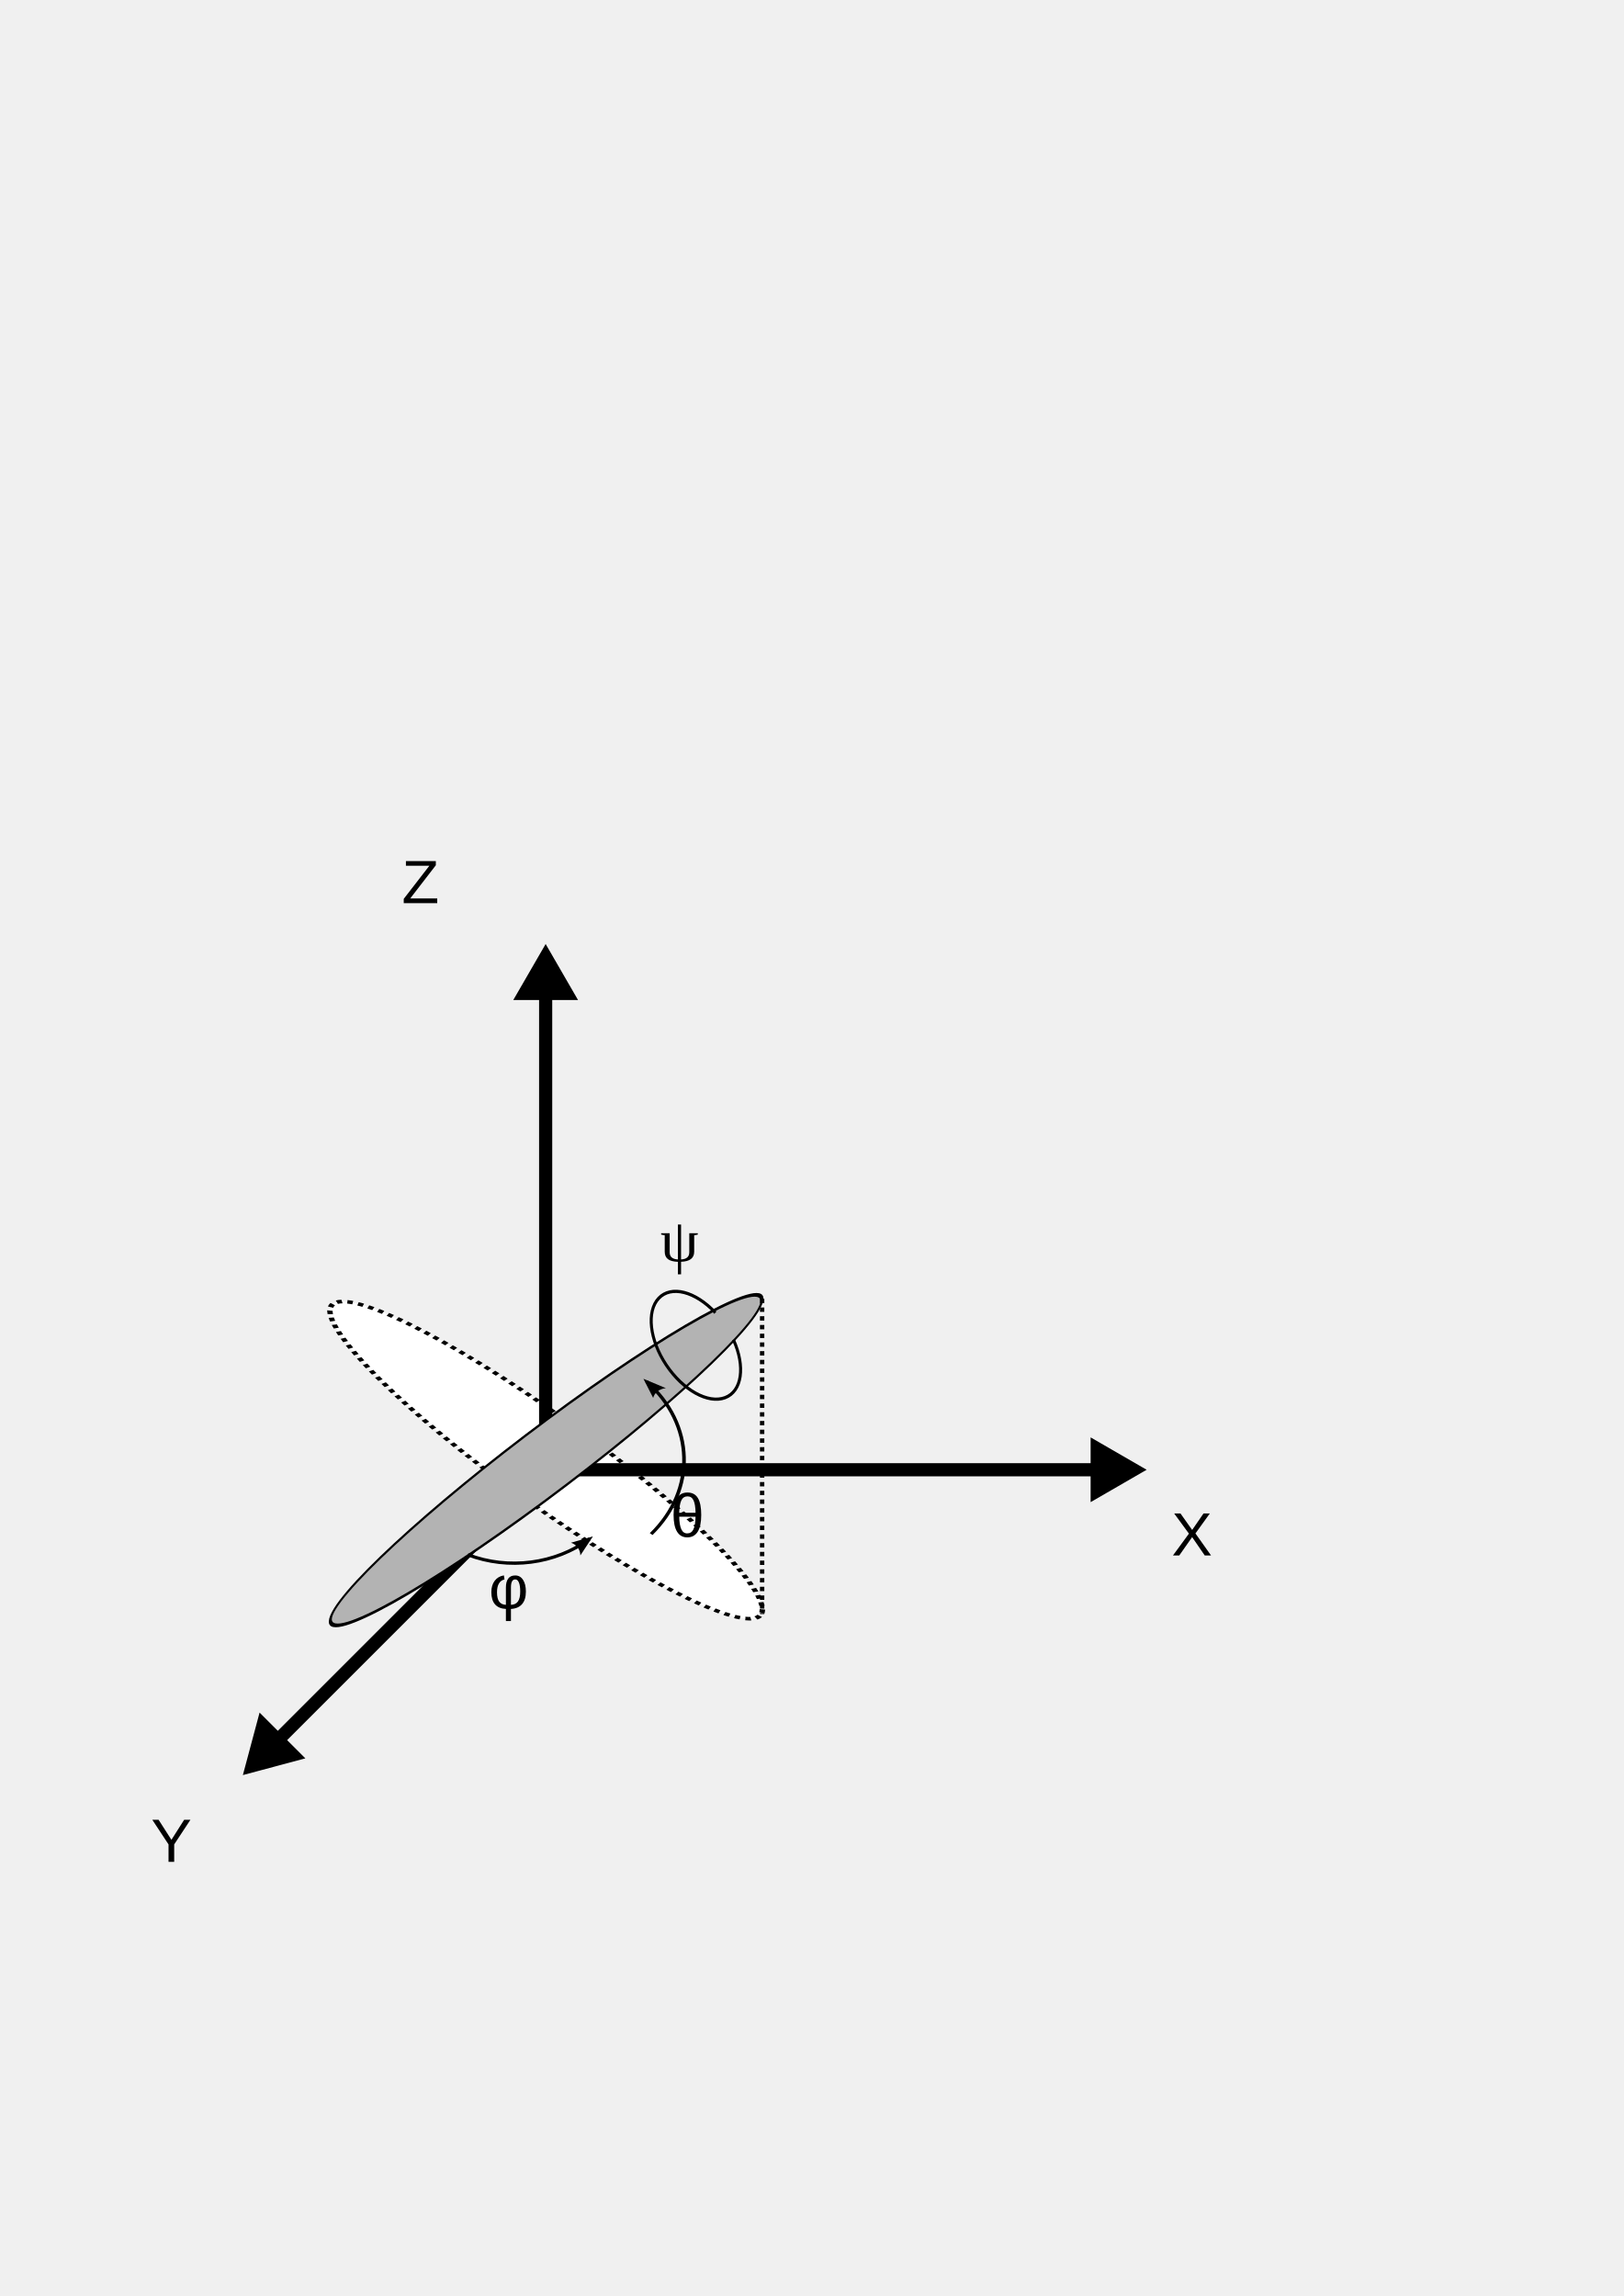
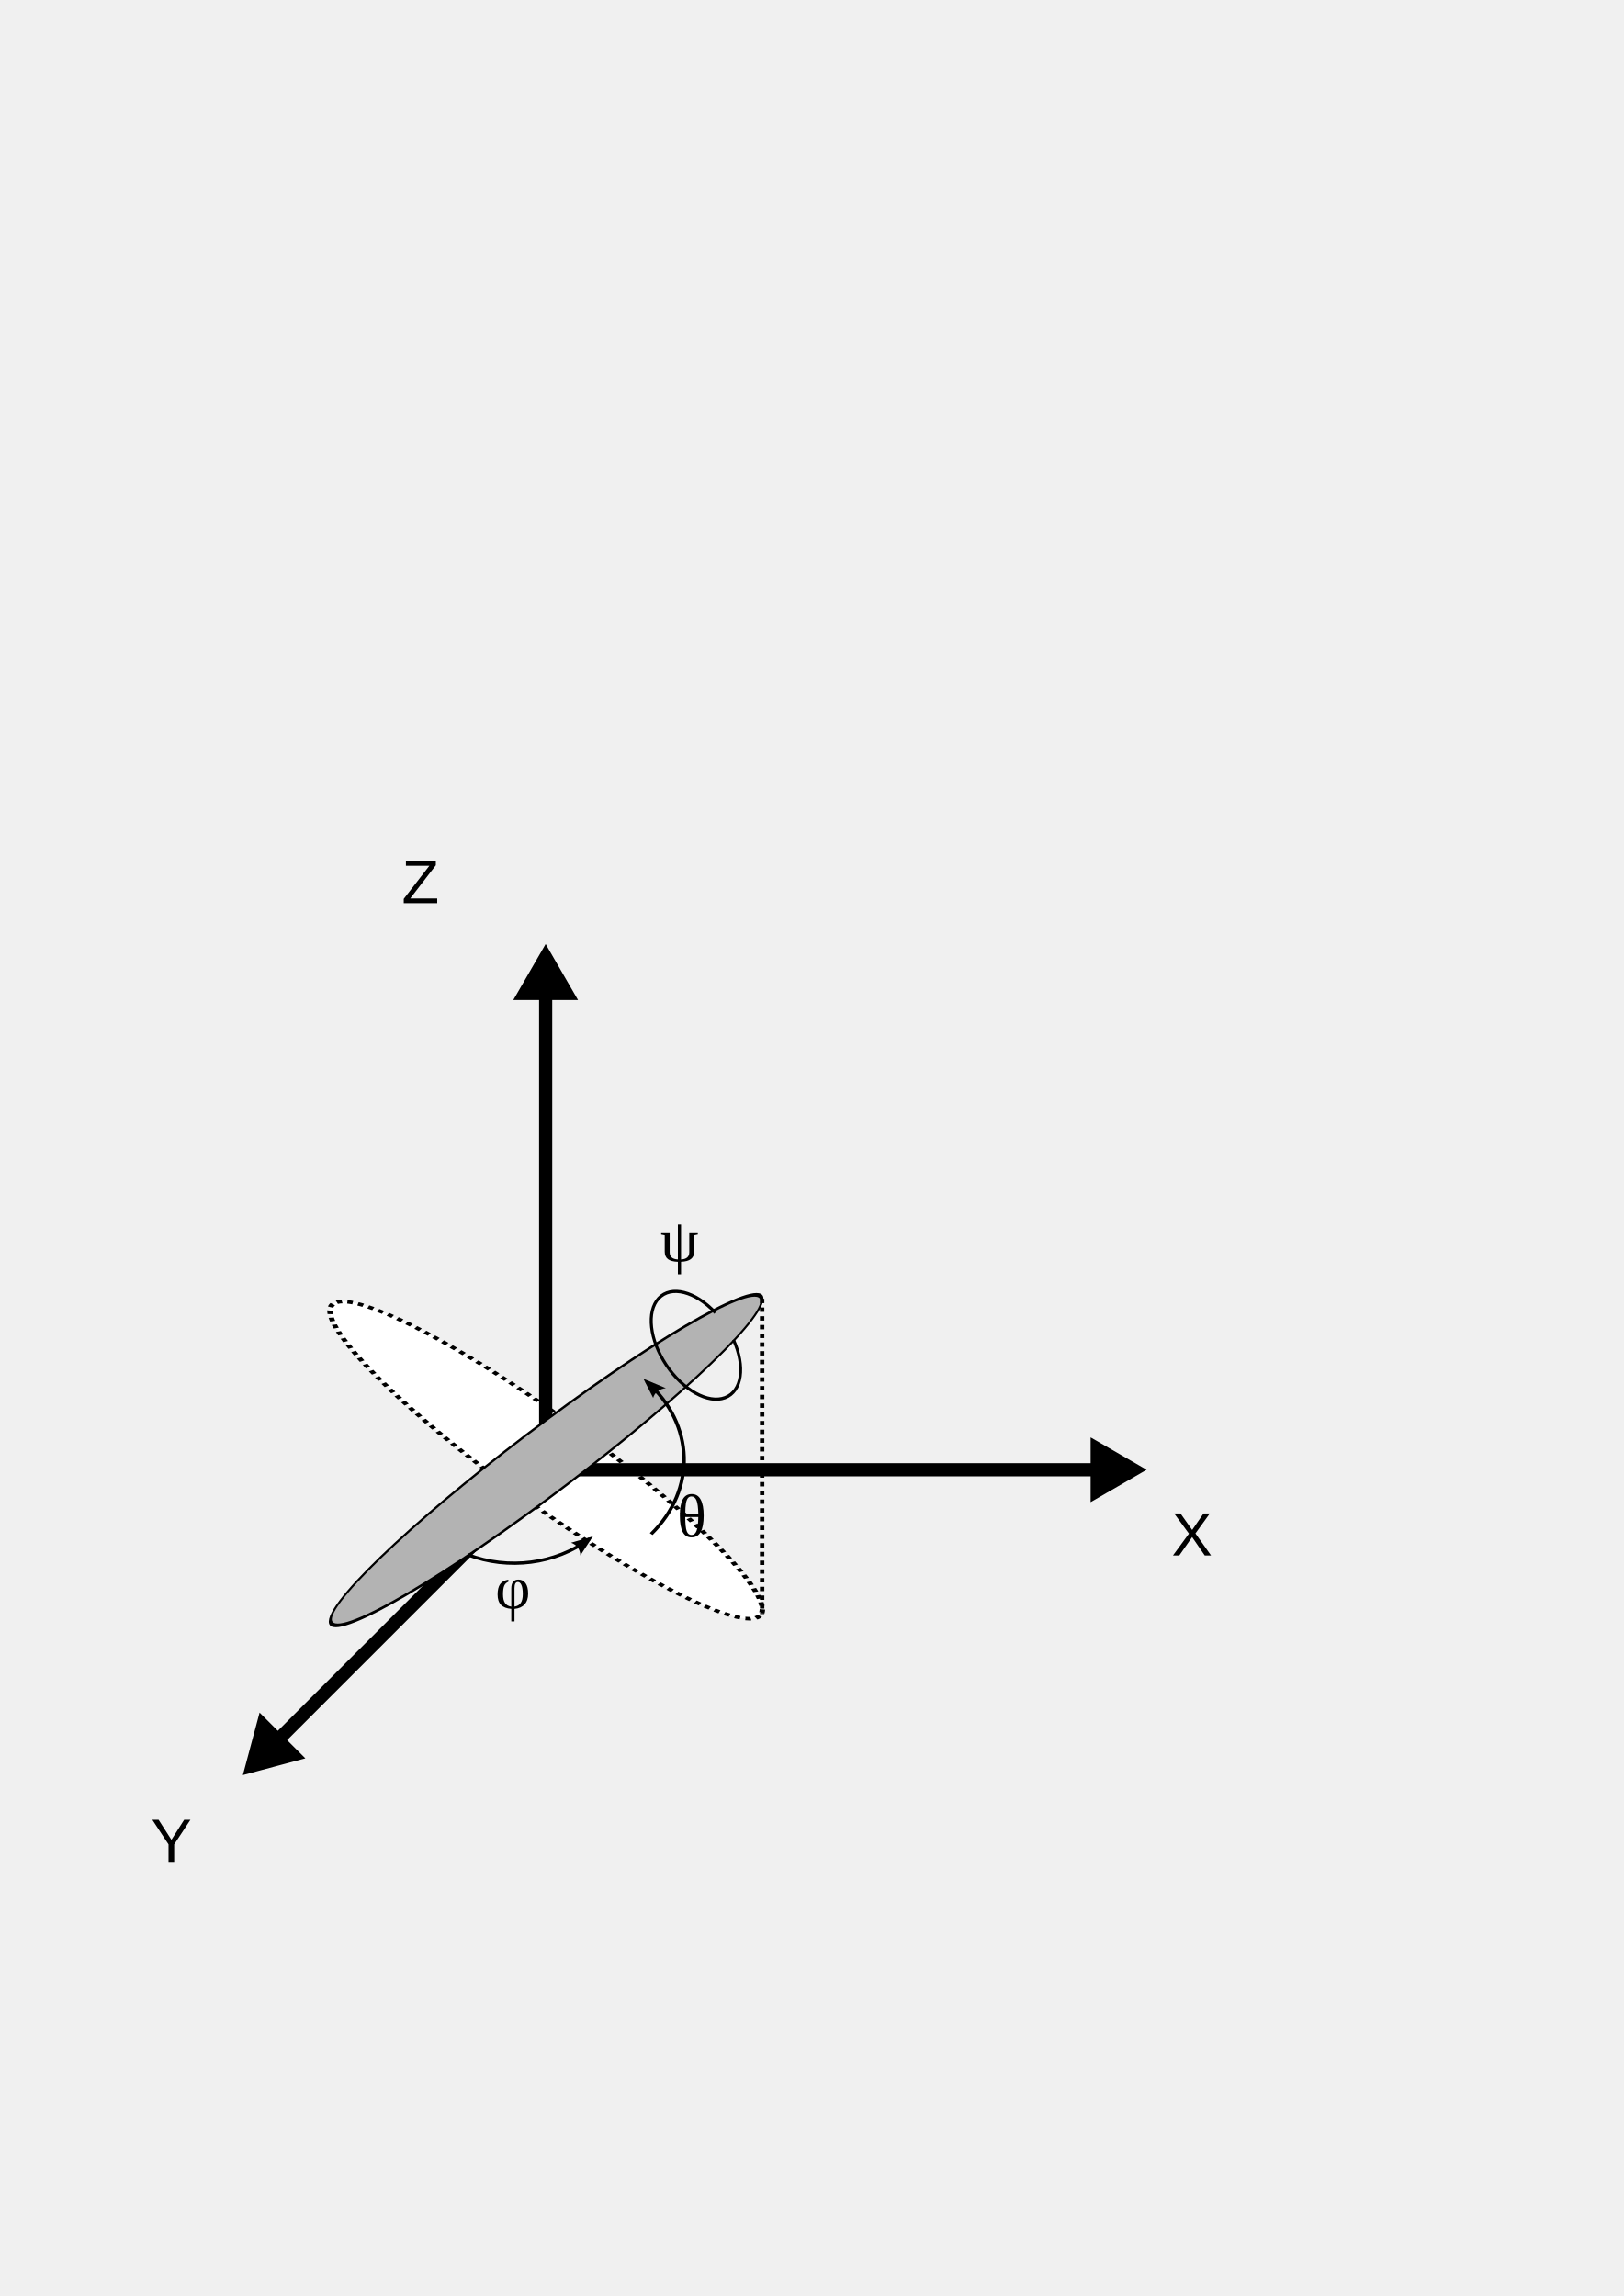
<svg xmlns="http://www.w3.org/2000/svg" width="744.094" height="1052.362" id="svg8241" version="1.1">
  <defs id="defs8243">
    <marker orient="auto" refY="0.0" refX="0.0" id="Arrow2Mend" style="overflow:visible;">
      <path id="path5526" style="fill-rule:evenodd;stroke-width:0.625;stroke-linejoin:round;" d="M 8.719,4.034 L -2.207,0.016 L 8.719,-4.002 C 6.973,-1.63 6.983,1.616 8.719,4.034 z " transform="scale(0.6) rotate(180) translate(0,0)" />
    </marker>
    <marker orient="auto" refY="0.0" refX="0.0" id="Arrow2Mstart" style="overflow:visible">
      <path id="path5523" style="fill-rule:evenodd;stroke-width:0.625;stroke-linejoin:round" d="M 8.719,4.034 L -2.207,0.016 L 8.719,-4.002 C 6.973,-1.63 6.983,1.616 8.719,4.034 z " transform="scale(0.6) translate(0,0)" />
    </marker>
    <marker orient="auto" refY="0.0" refX="0.0" id="TriangleOutM" style="overflow:visible">
      <path id="path5644" d="M 5.77,0.0 L -2.88,5.0 L -2.88,-5.0 L 5.77,0.0 z " style="fill-rule:evenodd;stroke:#000000;stroke-width:1.0pt" transform="scale(0.4)" />
    </marker>
    <marker orient="auto" refY="0.0" refX="0.0" id="TriangleInM" style="overflow:visible">
      <path id="path5635" d="M 5.77,0.0 L -2.88,5.0 L -2.88,-5.0 L 5.77,0.0 z " style="fill-rule:evenodd;stroke:#000000;stroke-width:1.0pt" transform="scale(-0.4)" />
    </marker>
  </defs>
  <g id="layer1">
    <path style="fill:#ffffff;fill-opacity:1;stroke:#000000;stroke-width:2.039;stroke-miterlimit:4;stroke-opacity:1;stroke-dasharray:2.039,2.039;stroke-dashoffset:0" id="path9697" d="m 174.756,703.354 a 22.223,113.642 0 1 1 -44.447,0 22.223,113.642 0 1 1 44.447,0 z" transform="matrix(0.863142,-0.4868337,0.8552652,0.6324902,-482.9342,298.6374)" />
    <path style="fill:#ffffff;fill-opacity:0;stroke:#000000;stroke-width:6.027;stroke-miterlimit:4;stroke-opacity:1;stroke-dasharray:none;stroke-dashoffset:0;marker-start:url(#TriangleInM);marker-end:url(#TriangleOutM)" d="m 250.058,449.806 0,223.852 258.291,0" id="path9139" />
    <path style="fill:#000000;fill-opacity:1;stroke:#000000;stroke-width:6.027;stroke-miterlimit:4;stroke-opacity:1;stroke-dasharray:none;stroke-dashoffset:0;marker-end:url(#TriangleOutM)" d="M 249.709,675.188 123.406,801.491" id="path9511" />
    <path style="fill:#b3b3b3;fill-opacity:1;stroke:#000000;stroke-width:1.584;stroke-miterlimit:4;stroke-opacity:1;stroke-dasharray:none;stroke-dashoffset:0" id="path9697-6" d="m 174.756,703.354 a 22.223,113.642 0 1 1 -44.447,0 22.223,113.642 0 1 1 44.447,0 z" transform="matrix(0.02823122,-0.8470463,0.8702511,-0.6455642,-366.123,1252.507)" />
    <path style="fill:#aaeeff;fill-opacity:0;stroke:#000000;stroke-width:1.442;stroke-miterlimit:4;stroke-opacity:1;stroke-dasharray:none;stroke-dashoffset:0;marker-start:url(#Arrow2Mstart)" id="path9723" d="m 237.261,730.005 a 55.714,55.714 0 0 1 -50.804,-53.735" transform="matrix(-0.8505727,-0.6319113,0.7660793,-0.702614,-61.06718,1296.111)" />
-     <text xml:space="preserve" style="font-size:28px;font-style:normal;font-variant:normal;font-weight:normal;font-stretch:normal;text-align:center;line-height:125%;letter-spacing:0px;word-spacing:0px;text-anchor:middle;fill:#000000;fill-opacity:1;stroke:none;font-family:Arial;-inkscape-font-specification:Arial" x="252.538" y="737.195" id="text9745">
+     <text xml:space="preserve" style="font-size:28px;font-style:normal;font-variant:normal;font-weight:normal;font-stretch:normal;text-align:center;line-height:125%;letter-spacing:0px;word-spacing:0px;text-anchor:middle;fill:#000000;fill-opacity:1;stroke:none;font-family:Times New Roman;-inkscape-font-specification:Times New Roman" x="252.538" y="737.195" id="text9745">
      <tspan id="tspan9747" x="252.538" y="737.195">φ</tspan>
    </text>
-     <text xml:space="preserve" style="font-size:28px;font-style:normal;font-variant:normal;font-weight:normal;font-stretch:normal;text-align:center;line-height:125%;letter-spacing:0px;word-spacing:0px;text-anchor:middle;fill:#000000;fill-opacity:1;stroke:none;font-family:Arial;-inkscape-font-specification:Arial" x="334.459" y="704.37" id="text9749">
+     <text xml:space="preserve" style="font-size:28px;font-style:normal;font-variant:normal;font-weight:normal;font-stretch:normal;text-align:center;line-height:125%;letter-spacing:0px;word-spacing:0px;text-anchor:middle;fill:#000000;fill-opacity:1;stroke:none;font-family:Times New Roman;-inkscape-font-specification:Times New Roman" x="334.459" y="704.37" id="text9749">
      <tspan id="tspan9751" x="334.459" y="704.37">θ</tspan>
    </text>
    <path style="fill:#ff0000;fill-opacity:0;stroke:#000000;stroke-width:1.5;stroke-miterlimit:4;stroke-opacity:1;stroke-dasharray:none;stroke-dashoffset:0;marker-mid:url(#Arrow2Mend)" id="path9755" d="m 340.657,591.157 a 28.571,17.5 0 1 1 -15.409,-0.524" transform="matrix(0.5626766,0.785855,-0.7258533,0.5897429,573.5409,-2.247512)" />
    <path style="fill:#ff0000;fill-opacity:0;stroke:#000000;stroke-width:1.5;stroke-miterlimit:4;stroke-opacity:1;stroke-dasharray:none;stroke-dashoffset:0;marker-start:url(#Arrow2Mstart)" id="path9951" d="m 270.137,705.377 a 54.801,49.75 0 0 1 -55.737,7.229" />
    <text xml:space="preserve" style="font-size:28px;font-style:normal;font-variant:normal;font-weight:normal;font-stretch:normal;text-align:center;line-height:125%;letter-spacing:0px;word-spacing:0px;text-anchor:middle;fill:#000000;fill-opacity:1;stroke:none;font-family:Arial;-inkscape-font-specification:Arial" x="212.132" y="413.946" id="text9953">
      <tspan id="tspan9955" x="212.132" y="413.946">Z</tspan>
    </text>
    <text xml:space="preserve" style="font-size:28px;font-style:normal;font-variant:normal;font-weight:normal;font-stretch:normal;text-align:center;line-height:125%;letter-spacing:0px;word-spacing:0px;text-anchor:middle;fill:#000000;fill-opacity:1;stroke:none;font-family:Arial;-inkscape-font-specification:Arial" x="97.985" y="853.362" id="text9957">
      <tspan id="tspan9959" x="97.985" y="853.362">Y</tspan>
    </text>
    <text xml:space="preserve" style="font-size:28px;font-style:normal;font-variant:normal;font-weight:normal;font-stretch:normal;text-align:center;line-height:125%;letter-spacing:0px;word-spacing:0px;text-anchor:middle;fill:#000000;fill-opacity:1;stroke:none;font-family:Arial;-inkscape-font-specification:Arial" x="565.685" y="712.951" id="text9961">
      <tspan id="tspan9963" x="565.685" y="712.951">X</tspan>
    </text>
    <text xml:space="preserve" style="font-size:28px;font-style:normal;font-variant:normal;font-weight:normal;font-stretch:normal;text-align:center;line-height:125%;letter-spacing:0px;word-spacing:0px;text-anchor:middle;fill:#000000;fill-opacity:1;stroke:none;font-family:Times New Roman;-inkscape-font-specification:Times New Roman" x="328.873" y="578.091" id="text9969">
      <tspan id="tspan9971" x="328.873" y="578.091">ψ</tspan>
    </text>
    <path style="fill:#000000;fill-opacity:0;stroke:#000000;stroke-width:2;stroke-miterlimit:4;stroke-opacity:1;stroke-dasharray:2,2;stroke-dashoffset:0" d="m 349.264,595.286 0,144.52" id="path11101" />
  </g>
</svg>
